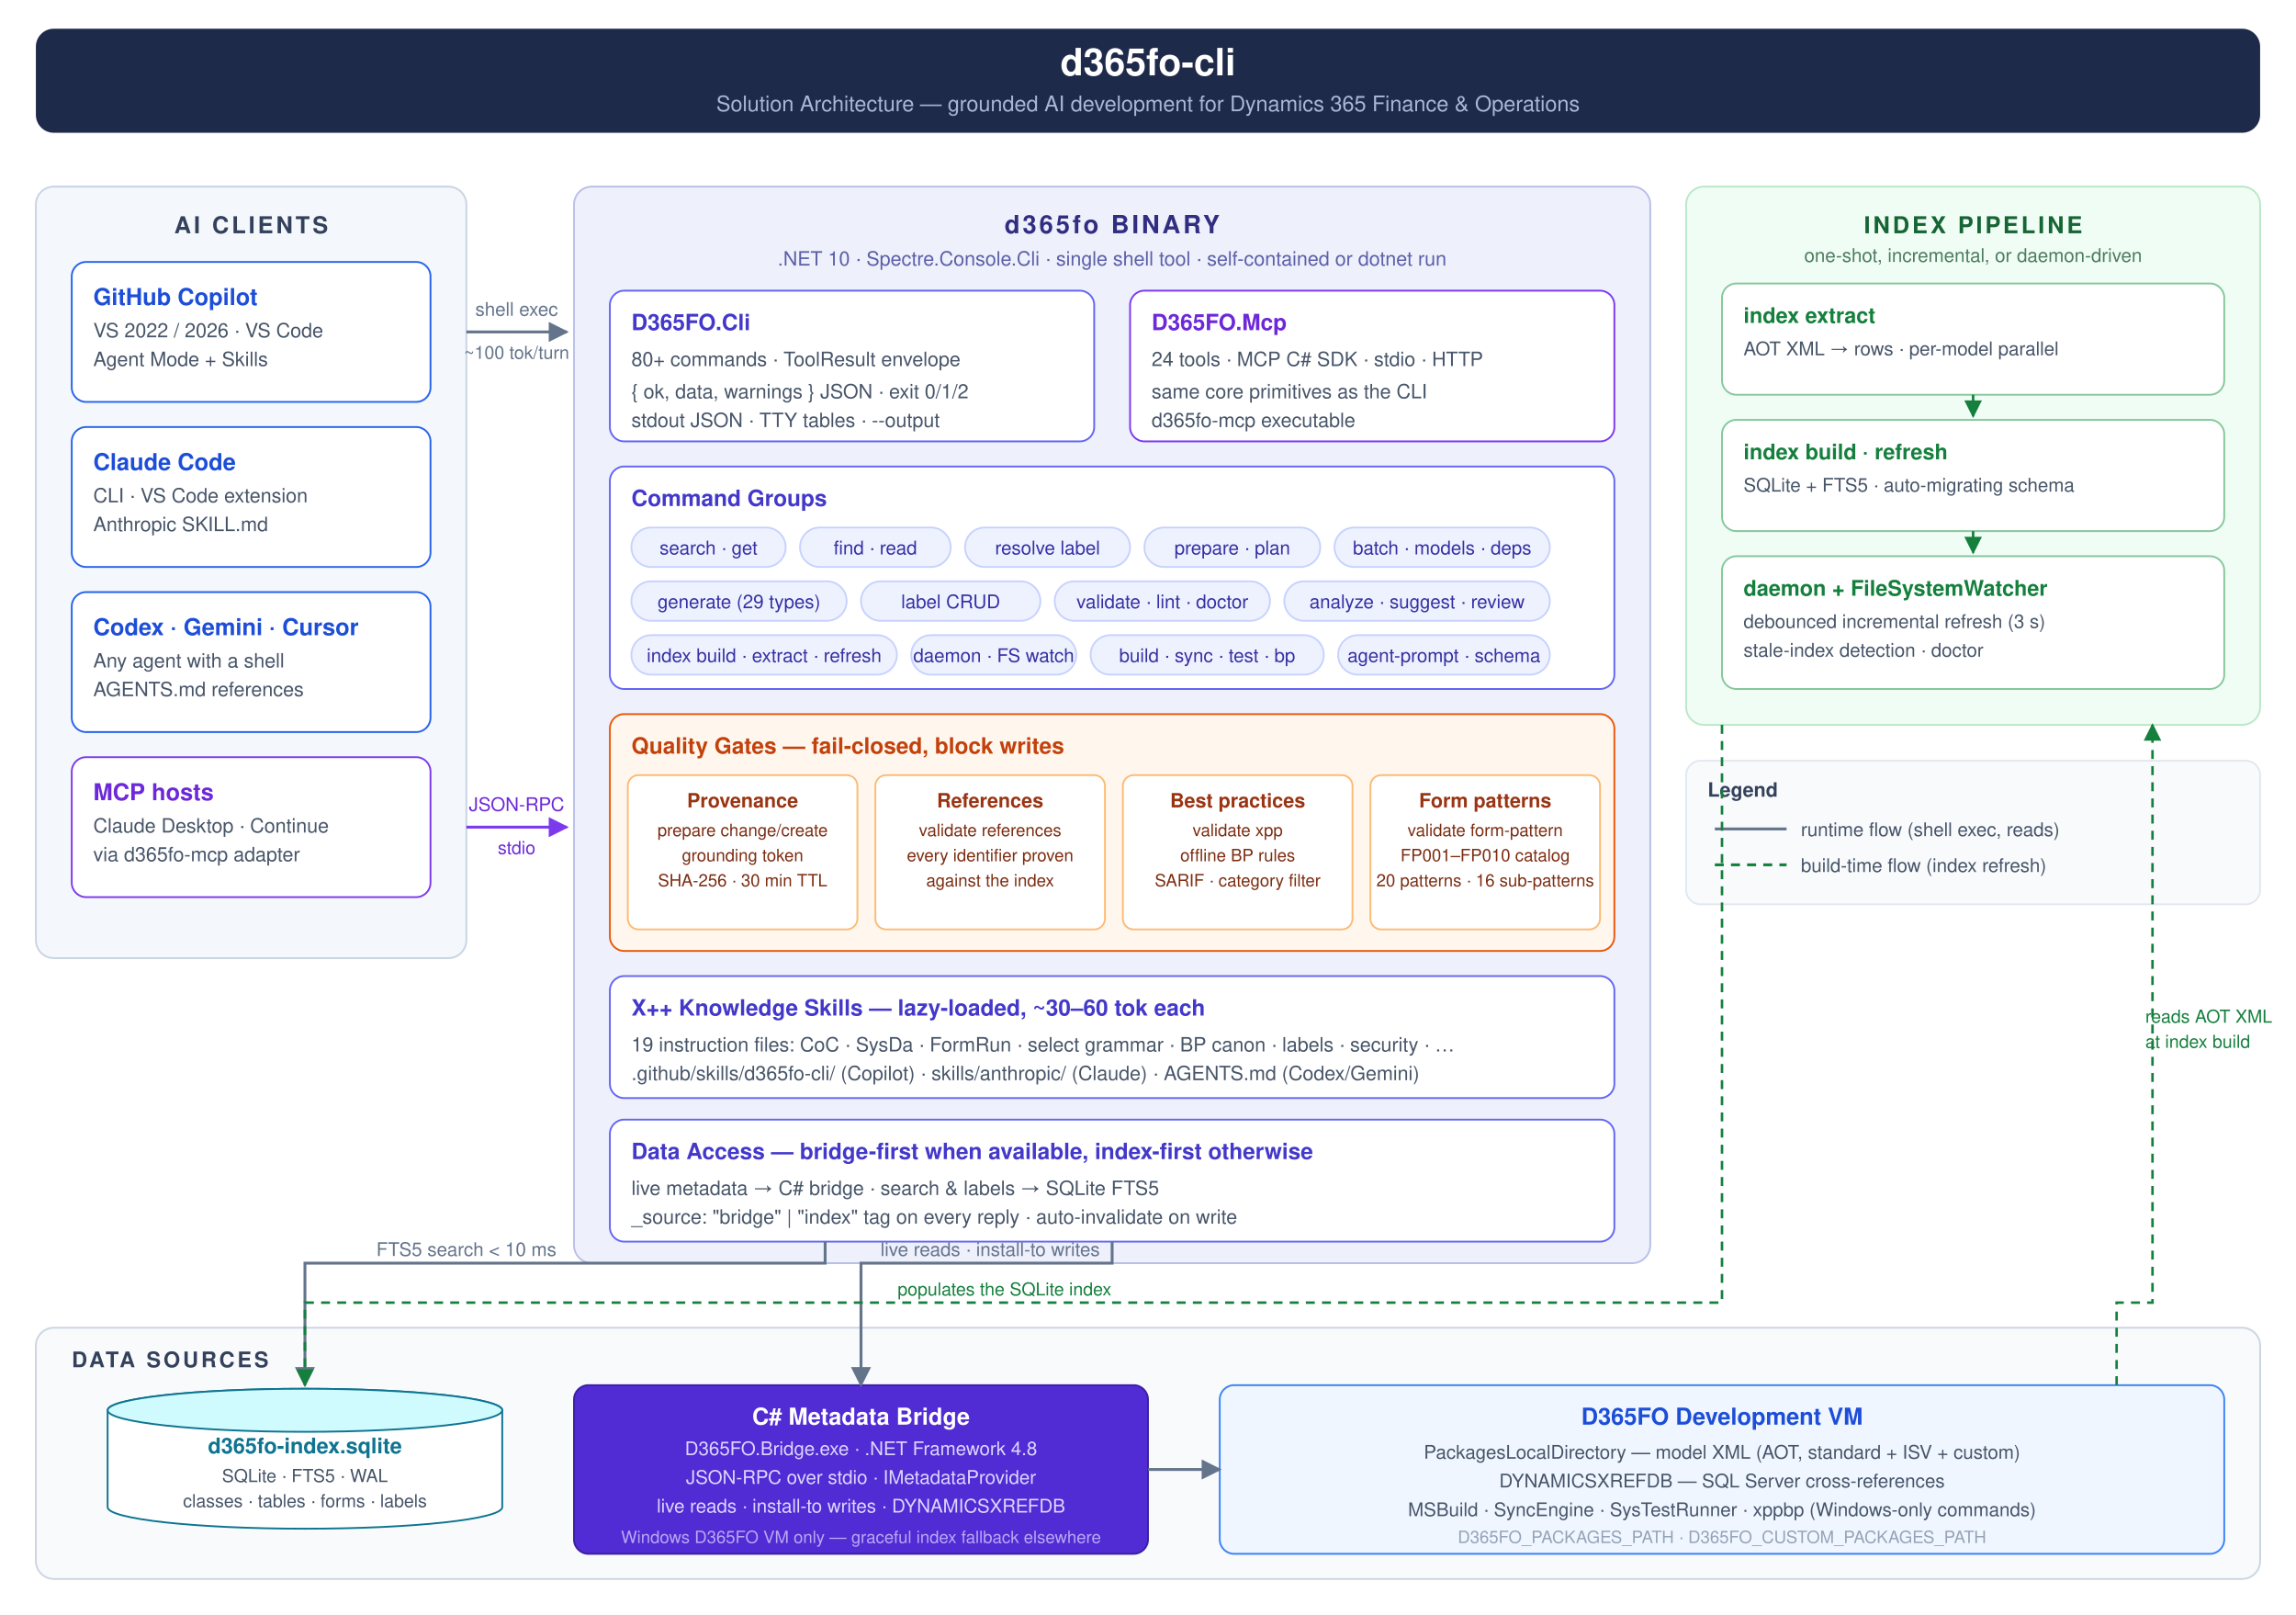
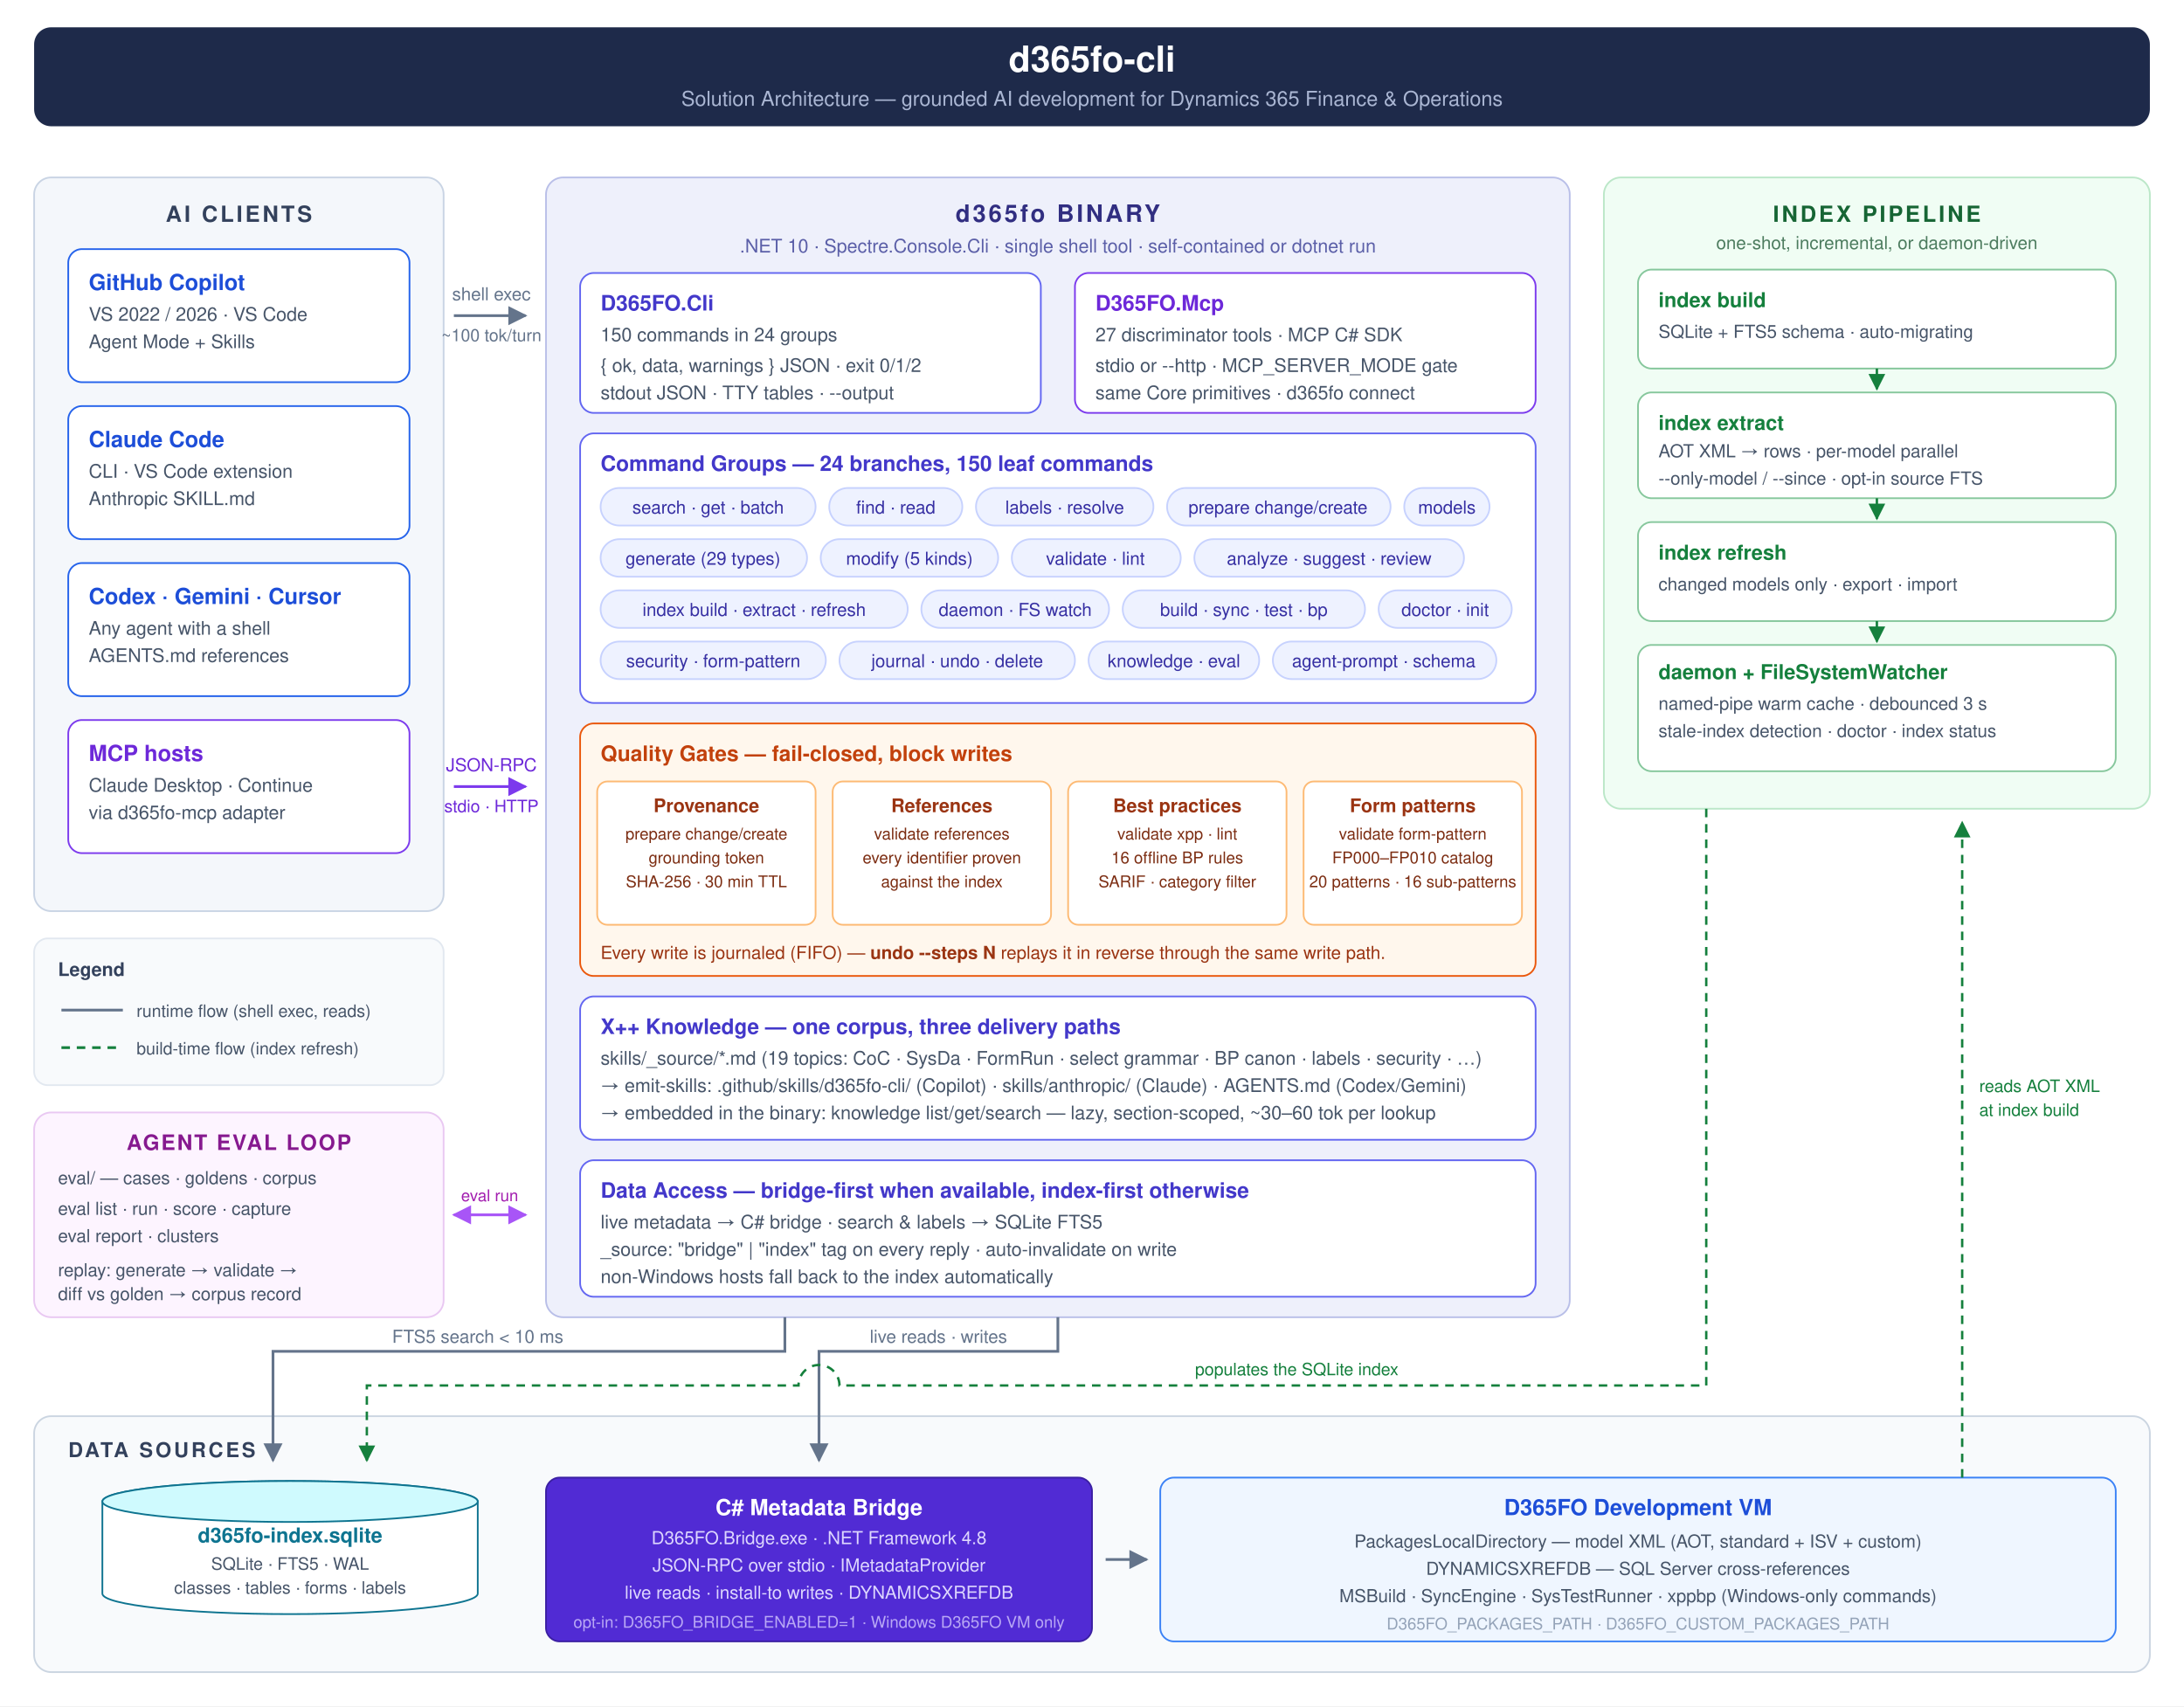
- <svg xmlns="http://www.w3.org/2000/svg" viewBox="0 0 1280 900" font-family="'Segoe UI', Helvetica, Arial, sans-serif">
+ <svg xmlns="http://www.w3.org/2000/svg" viewBox="0 0 1280 1000" font-family="'Segoe UI', Helvetica, Arial, sans-serif">
  <defs>
    <marker id="arrow" viewBox="0 0 10 10" refX="9" refY="5" markerWidth="7" markerHeight="7" orient="auto-start-reverse">
      <path d="M0 0 L10 5 L0 10 z" fill="#64748b" />
    </marker>
    <marker id="arrowGreen" viewBox="0 0 10 10" refX="9" refY="5" markerWidth="7" markerHeight="7" orient="auto-start-reverse">
      <path d="M0 0 L10 5 L0 10 z" fill="#15803d" />
    </marker>
    <marker id="arrowPurple" viewBox="0 0 10 10" refX="9" refY="5" markerWidth="7" markerHeight="7" orient="auto-start-reverse">
      <path d="M0 0 L10 5 L0 10 z" fill="#7c3aed" />
    </marker>
+     <marker id="arrowPink" viewBox="0 0 10 10" refX="9" refY="5" markerWidth="7" markerHeight="7" orient="auto-start-reverse">
+       <path d="M0 0 L10 5 L0 10 z" fill="#a855f7" />
+     </marker>
  </defs>
-   <rect x="0" y="0" width="1280" height="900" fill="#ffffff" />
+   <rect x="0" y="0" width="1280" height="1000" fill="#ffffff" />
  <rect x="20" y="16" width="1240" height="58" rx="10" fill="#1e2a4a" />
  <text x="640" y="42" text-anchor="middle" font-size="21" font-weight="700" fill="#ffffff">d365fo-cli</text>
  <text x="640" y="62" text-anchor="middle" font-size="12" fill="#aab6d3">Solution Architecture — grounded AI development for Dynamics 365 Finance &amp; Operations</text>
  <rect x="20" y="104" width="240" height="430" rx="10" fill="#f4f7fb" stroke="#c9d4e4" />
  <text x="140" y="130" text-anchor="middle" font-size="13" font-weight="700" fill="#33415c" letter-spacing="1.5">AI CLIENTS</text>
  <rect x="40" y="146" width="200" height="78" rx="8" fill="#ffffff" stroke="#2563eb" />
  <text x="52" y="170" font-size="13" font-weight="600" fill="#1d4ed8">GitHub Copilot</text>
  <text x="52" y="188" font-size="11" fill="#475569">VS 2022 / 2026 · VS Code</text>
  <text x="52" y="204" font-size="11" fill="#475569">Agent Mode + Skills</text>
  <rect x="40" y="238" width="200" height="78" rx="8" fill="#ffffff" stroke="#2563eb" />
  <text x="52" y="262" font-size="13" font-weight="600" fill="#1d4ed8">Claude Code</text>
  <text x="52" y="280" font-size="11" fill="#475569">CLI · VS Code extension</text>
  <text x="52" y="296" font-size="11" fill="#475569">Anthropic SKILL.md</text>
  <rect x="40" y="330" width="200" height="78" rx="8" fill="#ffffff" stroke="#2563eb" />
  <text x="52" y="354" font-size="13" font-weight="600" fill="#1d4ed8">Codex · Gemini · Cursor</text>
  <text x="52" y="372" font-size="11" fill="#475569">Any agent with a shell</text>
  <text x="52" y="388" font-size="11" fill="#475569">AGENTS.md references</text>
  <rect x="40" y="422" width="200" height="78" rx="8" fill="#ffffff" stroke="#7c3aed" />
  <text x="52" y="446" font-size="13" font-weight="600" fill="#6d28d9">MCP hosts</text>
  <text x="52" y="464" font-size="11" fill="#475569">Claude Desktop · Continue</text>
  <text x="52" y="480" font-size="11" fill="#475569">via d365fo-mcp adapter</text>
-   <line x1="260" y1="185" x2="316" y2="185" stroke="#64748b" stroke-width="1.6" marker-end="url(#arrow)" />
+   <line x1="266" y1="185" x2="308" y2="185" stroke="#64748b" stroke-width="1.6" marker-end="url(#arrow)" />
  <text x="288" y="176" text-anchor="middle" font-size="10.5" fill="#64748b">shell exec</text>
  <text x="288" y="200" text-anchor="middle" font-size="10" fill="#64748b">~100 tok/turn</text>
-   <line x1="260" y1="461" x2="316" y2="461" stroke="#7c3aed" stroke-width="1.6" marker-end="url(#arrowPurple)" />
+   <line x1="266" y1="461" x2="308" y2="461" stroke="#7c3aed" stroke-width="1.6" marker-end="url(#arrowPurple)" />
  <text x="288" y="452" text-anchor="middle" font-size="10.5" fill="#6d28d9">JSON-RPC</text>
-   <text x="288" y="476" text-anchor="middle" font-size="10" fill="#6d28d9">stdio</text>
-   <rect x="320" y="104" width="600" height="600" rx="10" fill="#eef0fb" stroke="#b9bfe8" />
+   <text x="288" y="476" text-anchor="middle" font-size="10" fill="#6d28d9">stdio · HTTP</text>
+   <rect x="20" y="550" width="240" height="86" rx="8" fill="#f8fafc" stroke="#e2e8f0" />
+   <text x="34" y="572" font-size="11" font-weight="600" fill="#33415c">Legend</text>
+   <line x1="36" y1="592" x2="72" y2="592" stroke="#64748b" stroke-width="1.6" />
+   <text x="80" y="596" font-size="10" fill="#475569">runtime flow (shell exec, reads)</text>
+   <line x1="36" y1="614" x2="72" y2="614" stroke="#15803d" stroke-width="1.6" stroke-dasharray="5 4" />
+   <text x="80" y="618" font-size="10" fill="#475569">build-time flow (index refresh)</text>
+   <rect x="20" y="652" width="240" height="120" rx="10" fill="#fdf4ff" stroke="#e9c8f2" />
+   <text x="140" y="674" text-anchor="middle" font-size="12.5" font-weight="700" fill="#86198f" letter-spacing="1">AGENT EVAL LOOP</text>
+   <text x="34" y="694" font-size="10.5" fill="#475569">eval/ — cases · goldens · corpus</text>
+   <text x="34" y="712" font-size="10.5" fill="#475569">eval list · run · score · capture</text>
+   <text x="34" y="728" font-size="10.5" fill="#475569">eval report · clusters</text>
+   <text x="34" y="748" font-size="10.5" fill="#475569">replay: generate → validate →</text>
+   <text x="34" y="762" font-size="10.5" fill="#475569">diff vs golden → corpus record</text>
+   <line x1="266" y1="712" x2="308" y2="712" stroke="#a855f7" stroke-width="1.6" marker-start="url(#arrowPink)" marker-end="url(#arrowPink)" />
+   <text x="287" y="704" text-anchor="middle" font-size="9.5" fill="#a21caf">eval run</text>
+   <rect x="320" y="104" width="600" height="668" rx="10" fill="#eef0fb" stroke="#b9bfe8" />
  <text x="620" y="130" text-anchor="middle" font-size="14" font-weight="700" fill="#312e81" letter-spacing="1.5">d365fo BINARY</text>
  <text x="620" y="148" text-anchor="middle" font-size="11" fill="#5b5fa8">.NET 10 · Spectre.Console.Cli · single shell tool · self-contained or dotnet run</text>
-   <rect x="340" y="162" width="270" height="84" rx="8" fill="#ffffff" stroke="#6366f1" />
-   <text x="352" y="184" font-size="12.5" font-weight="600" fill="#4338ca">D365FO.Cli</text>
-   <text x="352" y="204" font-size="11" fill="#475569">80+ commands · ToolResult envelope</text>
-   <text x="352" y="222" font-size="11" fill="#475569">{ ok, data, warnings } JSON · exit 0/1/2</text>
-   <text x="352" y="238" font-size="11" fill="#475569">stdout JSON · TTY tables · --output</text>
-   <rect x="630" y="162" width="270" height="84" rx="8" fill="#ffffff" stroke="#7c3aed" />
-   <text x="642" y="184" font-size="12.5" font-weight="600" fill="#6d28d9">D365FO.Mcp</text>
-   <text x="642" y="204" font-size="11" fill="#475569">24 tools · MCP C# SDK · stdio · HTTP</text>
-   <text x="642" y="222" font-size="11" fill="#475569">same core primitives as the CLI</text>
-   <text x="642" y="238" font-size="11" fill="#475569">d365fo-mcp executable</text>
-   <rect x="340" y="260" width="560" height="124" rx="8" fill="#ffffff" stroke="#6366f1" />
-   <text x="352" y="282" font-size="12.5" font-weight="600" fill="#4338ca">Command Groups</text>
-   <rect x="352" y="294" width="86" height="22" rx="11" fill="#eef2ff" stroke="#c7d2fe" />
-   <text x="395" y="309" text-anchor="middle" font-size="10.5" fill="#3730a3">search · get</text>
-   <rect x="446" y="294" width="84" height="22" rx="11" fill="#eef2ff" stroke="#c7d2fe" />
-   <text x="488" y="309" text-anchor="middle" font-size="10.5" fill="#3730a3">find · read</text>
-   <rect x="538" y="294" width="92" height="22" rx="11" fill="#eef2ff" stroke="#c7d2fe" />
-   <text x="584" y="309" text-anchor="middle" font-size="10.5" fill="#3730a3">resolve label</text>
-   <rect x="638" y="294" width="98" height="22" rx="11" fill="#eef2ff" stroke="#c7d2fe" />
-   <text x="687" y="309" text-anchor="middle" font-size="10.5" fill="#3730a3">prepare · plan</text>
-   <rect x="744" y="294" width="120" height="22" rx="11" fill="#eef2ff" stroke="#c7d2fe" />
-   <text x="804" y="309" text-anchor="middle" font-size="10.5" fill="#3730a3">batch · models · deps</text>
-   <rect x="352" y="324" width="120" height="22" rx="11" fill="#eef2ff" stroke="#c7d2fe" />
-   <text x="412" y="339" text-anchor="middle" font-size="10.5" fill="#3730a3">generate (29 types)</text>
-   <rect x="480" y="324" width="100" height="22" rx="11" fill="#eef2ff" stroke="#c7d2fe" />
-   <text x="530" y="339" text-anchor="middle" font-size="10.5" fill="#3730a3">label CRUD</text>
-   <rect x="588" y="324" width="120" height="22" rx="11" fill="#eef2ff" stroke="#c7d2fe" />
-   <text x="648" y="339" text-anchor="middle" font-size="10.5" fill="#3730a3">validate · lint · doctor</text>
-   <rect x="716" y="324" width="148" height="22" rx="11" fill="#eef2ff" stroke="#c7d2fe" />
-   <text x="790" y="339" text-anchor="middle" font-size="10.5" fill="#3730a3">analyze · suggest · review</text>
-   <rect x="352" y="354" width="148" height="22" rx="11" fill="#eef2ff" stroke="#c7d2fe" />
-   <text x="426" y="369" text-anchor="middle" font-size="10.5" fill="#3730a3">index build · extract · refresh</text>
-   <rect x="508" y="354" width="92" height="22" rx="11" fill="#eef2ff" stroke="#c7d2fe" />
-   <text x="554" y="369" text-anchor="middle" font-size="10.5" fill="#3730a3">daemon · FS watch</text>
-   <rect x="608" y="354" width="130" height="22" rx="11" fill="#eef2ff" stroke="#c7d2fe" />
-   <text x="673" y="369" text-anchor="middle" font-size="10.5" fill="#3730a3">build · sync · test · bp</text>
-   <rect x="746" y="354" width="118" height="22" rx="11" fill="#eef2ff" stroke="#c7d2fe" />
-   <text x="805" y="369" text-anchor="middle" font-size="10.5" fill="#3730a3">agent-prompt · schema</text>
-   <rect x="340" y="398" width="560" height="132" rx="8" fill="#fff7ed" stroke="#ea580c" />
-   <text x="352" y="420" font-size="12.5" font-weight="600" fill="#c2410c">Quality Gates — fail-closed, block writes</text>
-   <rect x="350" y="432" width="128" height="86" rx="6" fill="#ffffff" stroke="#fdba74" />
-   <text x="414" y="450" text-anchor="middle" font-size="11" font-weight="600" fill="#9a3412">Provenance</text>
-   <text x="414" y="466" text-anchor="middle" font-size="9.5" fill="#7c2d12">prepare change/create</text>
-   <text x="414" y="480" text-anchor="middle" font-size="9.5" fill="#7c2d12">grounding token</text>
-   <text x="414" y="494" text-anchor="middle" font-size="9.5" fill="#7c2d12">SHA-256 · 30 min TTL</text>
-   <rect x="488" y="432" width="128" height="86" rx="6" fill="#ffffff" stroke="#fdba74" />
-   <text x="552" y="450" text-anchor="middle" font-size="11" font-weight="600" fill="#9a3412">References</text>
-   <text x="552" y="466" text-anchor="middle" font-size="9.5" fill="#7c2d12">validate references</text>
-   <text x="552" y="480" text-anchor="middle" font-size="9.5" fill="#7c2d12">every identifier proven</text>
-   <text x="552" y="494" text-anchor="middle" font-size="9.5" fill="#7c2d12">against the index</text>
-   <rect x="626" y="432" width="128" height="86" rx="6" fill="#ffffff" stroke="#fdba74" />
-   <text x="690" y="450" text-anchor="middle" font-size="11" font-weight="600" fill="#9a3412">Best practices</text>
-   <text x="690" y="466" text-anchor="middle" font-size="9.5" fill="#7c2d12">validate xpp</text>
-   <text x="690" y="480" text-anchor="middle" font-size="9.5" fill="#7c2d12">offline BP rules</text>
-   <text x="690" y="494" text-anchor="middle" font-size="9.5" fill="#7c2d12">SARIF · category filter</text>
-   <rect x="764" y="432" width="128" height="86" rx="6" fill="#ffffff" stroke="#fdba74" />
-   <text x="828" y="450" text-anchor="middle" font-size="11" font-weight="600" fill="#9a3412">Form patterns</text>
-   <text x="828" y="466" text-anchor="middle" font-size="9.5" fill="#7c2d12">validate form-pattern</text>
-   <text x="828" y="480" text-anchor="middle" font-size="9.5" fill="#7c2d12">FP001–FP010 catalog</text>
-   <text x="828" y="494" text-anchor="middle" font-size="9.5" fill="#7c2d12">20 patterns · 16 sub-patterns</text>
-   <rect x="340" y="544" width="560" height="68" rx="8" fill="#ffffff" stroke="#6366f1" />
-   <text x="352" y="566" font-size="12.5" font-weight="600" fill="#4338ca">X++ Knowledge Skills — lazy-loaded, ~30–60 tok each</text>
-   <text x="352" y="586" font-size="11" fill="#475569">19 instruction files: CoC · SysDa · FormRun · select grammar · BP canon · labels · security · …</text>
-   <text x="352" y="602" font-size="11" fill="#475569">.github/skills/d365fo-cli/ (Copilot) · skills/anthropic/ (Claude) · AGENTS.md (Codex/Gemini)</text>
-   <rect x="340" y="624" width="560" height="68" rx="8" fill="#ffffff" stroke="#6366f1" />
-   <text x="352" y="646" font-size="12.5" font-weight="600" fill="#4338ca">Data Access — bridge-first when available, index-first otherwise</text>
-   <text x="352" y="666" font-size="11" fill="#475569">live metadata → C# bridge  ·  search &amp; labels → SQLite FTS5</text>
-   <text x="352" y="682" font-size="11" fill="#475569">_source: "bridge" | "index" tag on every reply · auto-invalidate on write</text>
-   <rect x="940" y="104" width="320" height="300" rx="10" fill="#f0fdf4" stroke="#bbe7c8" />
+   <rect x="340" y="160" width="270" height="82" rx="8" fill="#ffffff" stroke="#6366f1" />
+   <text x="352" y="182" font-size="12.5" font-weight="600" fill="#4338ca">D365FO.Cli</text>
+   <text x="352" y="200" font-size="11" fill="#475569">150 commands in 24 groups</text>
+   <text x="352" y="218" font-size="11" fill="#475569">{ ok, data, warnings } JSON · exit 0/1/2</text>
+   <text x="352" y="234" font-size="11" fill="#475569">stdout JSON · TTY tables · --output</text>
+   <rect x="630" y="160" width="270" height="82" rx="8" fill="#ffffff" stroke="#7c3aed" />
+   <text x="642" y="182" font-size="12.5" font-weight="600" fill="#6d28d9">D365FO.Mcp</text>
+   <text x="642" y="200" font-size="11" fill="#475569">27 discriminator tools · MCP C# SDK</text>
+   <text x="642" y="218" font-size="11" fill="#475569">stdio or --http · MCP_SERVER_MODE gate</text>
+   <text x="642" y="234" font-size="11" fill="#475569">same Core primitives · d365fo connect</text>
+   <rect x="340" y="254" width="560" height="158" rx="8" fill="#ffffff" stroke="#6366f1" />
+   <text x="352" y="276" font-size="12.5" font-weight="600" fill="#4338ca">Command Groups — 24 branches, 150 leaf commands</text>
+   <rect x="352" y="286" width="126" height="22" rx="11" fill="#eef2ff" stroke="#c7d2fe" />
+   <text x="415" y="301" text-anchor="middle" font-size="10.5" fill="#3730a3">search · get · batch</text>
+   <rect x="486" y="286" width="78" height="22" rx="11" fill="#eef2ff" stroke="#c7d2fe" />
+   <text x="525" y="301" text-anchor="middle" font-size="10.5" fill="#3730a3">find · read</text>
+   <rect x="572" y="286" width="104" height="22" rx="11" fill="#eef2ff" stroke="#c7d2fe" />
+   <text x="624" y="301" text-anchor="middle" font-size="10.5" fill="#3730a3">labels · resolve</text>
+   <rect x="684" y="286" width="131" height="22" rx="11" fill="#eef2ff" stroke="#c7d2fe" />
+   <text x="749" y="301" text-anchor="middle" font-size="10.5" fill="#3730a3">prepare change/create</text>
+   <rect x="823" y="286" width="50" height="22" rx="11" fill="#eef2ff" stroke="#c7d2fe" />
+   <text x="848" y="301" text-anchor="middle" font-size="10.5" fill="#3730a3">models</text>
+   <rect x="352" y="316" width="121" height="22" rx="11" fill="#eef2ff" stroke="#c7d2fe" />
+   <text x="412" y="331" text-anchor="middle" font-size="10.5" fill="#3730a3">generate (29 types)</text>
+   <rect x="481" y="316" width="104" height="22" rx="11" fill="#eef2ff" stroke="#c7d2fe" />
+   <text x="533" y="331" text-anchor="middle" font-size="10.5" fill="#3730a3">modify (5 kinds)</text>
+   <rect x="593" y="316" width="99" height="22" rx="11" fill="#eef2ff" stroke="#c7d2fe" />
+   <text x="642" y="331" text-anchor="middle" font-size="10.5" fill="#3730a3">validate · lint</text>
+   <rect x="700" y="316" width="158" height="22" rx="11" fill="#eef2ff" stroke="#c7d2fe" />
+   <text x="779" y="331" text-anchor="middle" font-size="10.5" fill="#3730a3">analyze · suggest · review</text>
+   <rect x="352" y="346" width="180" height="22" rx="11" fill="#eef2ff" stroke="#c7d2fe" />
+   <text x="442" y="361" text-anchor="middle" font-size="10.5" fill="#3730a3">index build · extract · refresh</text>
+   <rect x="540" y="346" width="110" height="22" rx="11" fill="#eef2ff" stroke="#c7d2fe" />
+   <text x="595" y="361" text-anchor="middle" font-size="10.5" fill="#3730a3">daemon · FS watch</text>
+   <rect x="658" y="346" width="142" height="22" rx="11" fill="#eef2ff" stroke="#c7d2fe" />
+   <text x="729" y="361" text-anchor="middle" font-size="10.5" fill="#3730a3">build · sync · test · bp</text>
+   <rect x="808" y="346" width="78" height="22" rx="11" fill="#eef2ff" stroke="#c7d2fe" />
+   <text x="847" y="361" text-anchor="middle" font-size="10.5" fill="#3730a3">doctor · init</text>
+   <rect x="352" y="376" width="132" height="22" rx="11" fill="#eef2ff" stroke="#c7d2fe" />
+   <text x="418" y="391" text-anchor="middle" font-size="10.5" fill="#3730a3">security · form-pattern</text>
+   <rect x="492" y="376" width="138" height="22" rx="11" fill="#eef2ff" stroke="#c7d2fe" />
+   <text x="561" y="391" text-anchor="middle" font-size="10.5" fill="#3730a3">journal · undo · delete</text>
+   <rect x="638" y="376" width="100" height="22" rx="11" fill="#eef2ff" stroke="#c7d2fe" />
+   <text x="688" y="391" text-anchor="middle" font-size="10.5" fill="#3730a3">knowledge · eval</text>
+   <rect x="746" y="376" width="131" height="22" rx="11" fill="#eef2ff" stroke="#c7d2fe" />
+   <text x="811" y="391" text-anchor="middle" font-size="10.5" fill="#3730a3">agent-prompt · schema</text>
+   <rect x="340" y="424" width="560" height="148" rx="8" fill="#fff7ed" stroke="#ea580c" />
+   <text x="352" y="446" font-size="12.5" font-weight="600" fill="#c2410c">Quality Gates — fail-closed, block writes</text>
+   <rect x="350" y="458" width="128" height="84" rx="6" fill="#ffffff" stroke="#fdba74" />
+   <text x="414" y="476" text-anchor="middle" font-size="11" font-weight="600" fill="#9a3412">Provenance</text>
+   <text x="414" y="492" text-anchor="middle" font-size="9.5" fill="#7c2d12">prepare change/create</text>
+   <text x="414" y="506" text-anchor="middle" font-size="9.5" fill="#7c2d12">grounding token</text>
+   <text x="414" y="520" text-anchor="middle" font-size="9.5" fill="#7c2d12">SHA-256 · 30 min TTL</text>
+   <rect x="488" y="458" width="128" height="84" rx="6" fill="#ffffff" stroke="#fdba74" />
+   <text x="552" y="476" text-anchor="middle" font-size="11" font-weight="600" fill="#9a3412">References</text>
+   <text x="552" y="492" text-anchor="middle" font-size="9.5" fill="#7c2d12">validate references</text>
+   <text x="552" y="506" text-anchor="middle" font-size="9.5" fill="#7c2d12">every identifier proven</text>
+   <text x="552" y="520" text-anchor="middle" font-size="9.5" fill="#7c2d12">against the index</text>
+   <rect x="626" y="458" width="128" height="84" rx="6" fill="#ffffff" stroke="#fdba74" />
+   <text x="690" y="476" text-anchor="middle" font-size="11" font-weight="600" fill="#9a3412">Best practices</text>
+   <text x="690" y="492" text-anchor="middle" font-size="9.5" fill="#7c2d12">validate xpp · lint</text>
+   <text x="690" y="506" text-anchor="middle" font-size="9.5" fill="#7c2d12">16 offline BP rules</text>
+   <text x="690" y="520" text-anchor="middle" font-size="9.5" fill="#7c2d12">SARIF · category filter</text>
+   <rect x="764" y="458" width="128" height="84" rx="6" fill="#ffffff" stroke="#fdba74" />
+   <text x="828" y="476" text-anchor="middle" font-size="11" font-weight="600" fill="#9a3412">Form patterns</text>
+   <text x="828" y="492" text-anchor="middle" font-size="9.5" fill="#7c2d12">validate form-pattern</text>
+   <text x="828" y="506" text-anchor="middle" font-size="9.5" fill="#7c2d12">FP000–FP010 catalog</text>
+   <text x="828" y="520" text-anchor="middle" font-size="9.5" fill="#7c2d12">20 patterns · 16 sub-patterns</text>
+   <text x="352" y="562" font-size="10.5" fill="#9a3412">Every write is journaled (FIFO) — <tspan font-weight="600">undo --steps N</tspan> replays it in reverse through the same write path.</text>
+   <rect x="340" y="584" width="560" height="84" rx="8" fill="#ffffff" stroke="#6366f1" />
+   <text x="352" y="606" font-size="12.5" font-weight="600" fill="#4338ca">X++ Knowledge — one corpus, three delivery paths</text>
+   <text x="352" y="624" font-size="11" fill="#475569">skills/_source/*.md (19 topics: CoC · SysDa · FormRun · select grammar · BP canon · labels · security · …)</text>
+   <text x="352" y="640" font-size="11" fill="#475569">→ emit-skills: .github/skills/d365fo-cli/ (Copilot) · skills/anthropic/ (Claude) · AGENTS.md (Codex/Gemini)</text>
+   <text x="352" y="656" font-size="11" fill="#475569">→ embedded in the binary: knowledge list/get/search — lazy, section-scoped, ~30–60 tok per lookup</text>
+   <rect x="340" y="680" width="560" height="80" rx="8" fill="#ffffff" stroke="#6366f1" />
+   <text x="352" y="702" font-size="12.5" font-weight="600" fill="#4338ca">Data Access — bridge-first when available, index-first otherwise</text>
+   <text x="352" y="720" font-size="11" fill="#475569">live metadata → C# bridge  ·  search &amp; labels → SQLite FTS5</text>
+   <text x="352" y="736" font-size="11" fill="#475569">_source: "bridge" | "index" tag on every reply · auto-invalidate on write</text>
+   <text x="352" y="752" font-size="11" fill="#475569">non-Windows hosts fall back to the index automatically</text>
+   <rect x="940" y="104" width="320" height="370" rx="10" fill="#f0fdf4" stroke="#bbe7c8" />
  <text x="1100" y="130" text-anchor="middle" font-size="13" font-weight="700" fill="#166534" letter-spacing="1.5">INDEX PIPELINE</text>
  <text x="1100" y="146" text-anchor="middle" font-size="10.5" fill="#4d7c5f">one-shot, incremental, or daemon-driven</text>
-   <rect x="960" y="158" width="280" height="62" rx="8" fill="#ffffff" stroke="#86c79c" />
-   <text x="972" y="180" font-size="12" font-weight="600" fill="#15803d">index extract</text>
-   <text x="972" y="198" font-size="10.5" fill="#475569">AOT XML → rows · per-model parallel</text>
-   <line x1="1100" y1="220" x2="1100" y2="232" stroke="#15803d" stroke-width="1.4" marker-end="url(#arrowGreen)" />
-   <rect x="960" y="234" width="280" height="62" rx="8" fill="#ffffff" stroke="#86c79c" />
-   <text x="972" y="256" font-size="12" font-weight="600" fill="#15803d">index build · refresh</text>
-   <text x="972" y="274" font-size="10.5" fill="#475569">SQLite + FTS5 · auto-migrating schema</text>
-   <line x1="1100" y1="296" x2="1100" y2="308" stroke="#15803d" stroke-width="1.4" marker-end="url(#arrowGreen)" />
-   <rect x="960" y="310" width="280" height="74" rx="8" fill="#ffffff" stroke="#86c79c" />
-   <text x="972" y="332" font-size="12" font-weight="600" fill="#15803d">daemon + FileSystemWatcher</text>
-   <text x="972" y="350" font-size="10.5" fill="#475569">debounced incremental refresh (3 s)</text>
-   <text x="972" y="366" font-size="10.5" fill="#475569">stale-index detection · doctor</text>
-   <rect x="940" y="424" width="320" height="80" rx="8" fill="#f8fafc" stroke="#e2e8f0" />
-   <text x="952" y="444" font-size="11" font-weight="600" fill="#33415c">Legend</text>
-   <line x1="956" y1="462" x2="996" y2="462" stroke="#64748b" stroke-width="1.6" />
-   <text x="1004" y="466" font-size="10.5" fill="#475569">runtime flow (shell exec, reads)</text>
-   <line x1="956" y1="482" x2="996" y2="482" stroke="#15803d" stroke-width="1.6" stroke-dasharray="5 4" />
-   <text x="1004" y="486" font-size="10.5" fill="#475569">build-time flow (index refresh)</text>
-   <rect x="20" y="740" width="1240" height="140" rx="10" fill="#f8fafc" stroke="#cbd5e1" />
-   <text x="40" y="762" font-size="12" font-weight="700" fill="#33415c" letter-spacing="1.5">DATA SOURCES</text>
-   <path d="M60 786 a110 12 0 0 1 220 0 v54 a110 12 0 0 1 -220 0 z" fill="#ffffff" stroke="#0e7490" />
-   <ellipse cx="170" cy="786" rx="110" ry="12" fill="#cffafe" stroke="#0e7490" />
-   <text x="170" y="810" text-anchor="middle" font-size="12" font-weight="600" fill="#0e7490">d365fo-index.sqlite</text>
-   <text x="170" y="826" text-anchor="middle" font-size="10" fill="#475569">SQLite · FTS5 · WAL</text>
-   <text x="170" y="840" text-anchor="middle" font-size="10" fill="#475569">classes · tables · forms · labels</text>
-   <rect x="320" y="772" width="320" height="94" rx="8" fill="#512BD4" stroke="#3b1fa3" />
-   <text x="480" y="794" text-anchor="middle" font-size="13" font-weight="700" fill="#ffffff">C# Metadata Bridge</text>
-   <text x="480" y="811" text-anchor="middle" font-size="10.5" fill="#ddd6fe">D365FO.Bridge.exe · .NET Framework 4.8</text>
-   <text x="480" y="827" text-anchor="middle" font-size="10.5" fill="#ddd6fe">JSON-RPC over stdio · IMetadataProvider</text>
-   <text x="480" y="843" text-anchor="middle" font-size="10.5" fill="#ddd6fe">live reads · install-to writes · DYNAMICSXREFDB</text>
-   <text x="480" y="860" text-anchor="middle" font-size="9.5" fill="#b9a8f5">Windows D365FO VM only — graceful index fallback elsewhere</text>
-   <rect x="680" y="772" width="560" height="94" rx="8" fill="#eff6ff" stroke="#3b82f6" />
-   <text x="960" y="794" text-anchor="middle" font-size="13" font-weight="700" fill="#1d4ed8">D365FO Development VM</text>
-   <text x="960" y="813" text-anchor="middle" font-size="10.5" fill="#475569">PackagesLocalDirectory — model XML (AOT, standard + ISV + custom)</text>
-   <text x="960" y="829" text-anchor="middle" font-size="10.5" fill="#475569">DYNAMICSXREFDB — SQL Server cross-references</text>
-   <text x="960" y="845" text-anchor="middle" font-size="10.5" fill="#475569">MSBuild · SyncEngine · SysTestRunner · xppbp (Windows-only commands)</text>
-   <text x="960" y="860" text-anchor="middle" font-size="9.5" fill="#94a3b8">D365FO_PACKAGES_PATH · D365FO_CUSTOM_PACKAGES_PATH</text>
-   <path d="M460 692 L460 704 L170 704 L170 772" fill="none" stroke="#64748b" stroke-width="1.6" marker-end="url(#arrow)" />
-   <text x="260" y="700" text-anchor="middle" font-size="10.5" fill="#64748b">FTS5 search &lt; 10 ms</text>
-   <path d="M620 692 L620 704 L480 704 L480 772" fill="none" stroke="#64748b" stroke-width="1.6" marker-end="url(#arrow)" />
-   <text x="552" y="700" text-anchor="middle" font-size="10.5" fill="#64748b">live reads · install-to writes</text>
-   <line x1="640" y1="819" x2="680" y2="819" stroke="#64748b" stroke-width="1.6" marker-end="url(#arrow)" />
-   <path d="M1180 772 L1180 726 L1200 726 L1200 404" fill="none" stroke="#15803d" stroke-width="1.4" stroke-dasharray="5 4" marker-end="url(#arrowGreen)" />
-   <text x="1196" y="570" font-size="10" fill="#15803d">reads AOT XML</text>
-   <text x="1196" y="584" font-size="10" fill="#15803d">at index build</text>
-   <path d="M960 404 L960 726 L170 726 L170 772" fill="none" stroke="#15803d" stroke-width="1.4" stroke-dasharray="5 4" marker-end="url(#arrowGreen)" />
-   <text x="560" y="722" text-anchor="middle" font-size="10" fill="#15803d">populates the SQLite index</text>
+   <rect x="960" y="158" width="280" height="58" rx="8" fill="#ffffff" stroke="#86c79c" />
+   <text x="972" y="180" font-size="12" font-weight="600" fill="#15803d">index build</text>
+   <text x="972" y="198" font-size="10.5" fill="#475569">SQLite + FTS5 schema · auto-migrating</text>
+   <line x1="1100" y1="216" x2="1100" y2="228" stroke="#15803d" stroke-width="1.4" marker-end="url(#arrowGreen)" />
+   <rect x="960" y="230" width="280" height="62" rx="8" fill="#ffffff" stroke="#86c79c" />
+   <text x="972" y="252" font-size="12" font-weight="600" fill="#15803d">index extract</text>
+   <text x="972" y="268" font-size="10.5" fill="#475569">AOT XML → rows · per-model parallel</text>
+   <text x="972" y="284" font-size="10.5" fill="#475569">--only-model / --since · opt-in source FTS</text>
+   <line x1="1100" y1="292" x2="1100" y2="304" stroke="#15803d" stroke-width="1.4" marker-end="url(#arrowGreen)" />
+   <rect x="960" y="306" width="280" height="58" rx="8" fill="#ffffff" stroke="#86c79c" />
+   <text x="972" y="328" font-size="12" font-weight="600" fill="#15803d">index refresh</text>
+   <text x="972" y="346" font-size="10.5" fill="#475569">changed models only · export · import</text>
+   <line x1="1100" y1="364" x2="1100" y2="376" stroke="#15803d" stroke-width="1.4" marker-end="url(#arrowGreen)" />
+   <rect x="960" y="378" width="280" height="74" rx="8" fill="#ffffff" stroke="#86c79c" />
+   <text x="972" y="398" font-size="12" font-weight="600" fill="#15803d">daemon + FileSystemWatcher</text>
+   <text x="972" y="416" font-size="10.5" fill="#475569">named-pipe warm cache · debounced 3 s</text>
+   <text x="972" y="432" font-size="10.5" fill="#475569">stale-index detection · doctor · index status</text>
+   <rect x="20" y="830" width="1240" height="150" rx="10" fill="#f8fafc" stroke="#cbd5e1" />
+   <text x="40" y="854" font-size="12" font-weight="700" fill="#33415c" letter-spacing="1.5">DATA SOURCES</text>
+   <path d="M60 880 a110 12 0 0 1 220 0 v54 a110 12 0 0 1 -220 0 z" fill="#ffffff" stroke="#0e7490" />
+   <ellipse cx="170" cy="880" rx="110" ry="12" fill="#cffafe" stroke="#0e7490" />
+   <text x="170" y="904" text-anchor="middle" font-size="12" font-weight="600" fill="#0e7490">d365fo-index.sqlite</text>
+   <text x="170" y="920" text-anchor="middle" font-size="10" fill="#475569">SQLite · FTS5 · WAL</text>
+   <text x="170" y="934" text-anchor="middle" font-size="10" fill="#475569">classes · tables · forms · labels</text>
+   <rect x="320" y="866" width="320" height="96" rx="8" fill="#512BD4" stroke="#3b1fa3" />
+   <text x="480" y="888" text-anchor="middle" font-size="13" font-weight="700" fill="#ffffff">C# Metadata Bridge</text>
+   <text x="480" y="905" text-anchor="middle" font-size="10.5" fill="#ddd6fe">D365FO.Bridge.exe · .NET Framework 4.8</text>
+   <text x="480" y="921" text-anchor="middle" font-size="10.5" fill="#ddd6fe">JSON-RPC over stdio · IMetadataProvider</text>
+   <text x="480" y="937" text-anchor="middle" font-size="10.5" fill="#ddd6fe">live reads · install-to writes · DYNAMICSXREFDB</text>
+   <text x="480" y="954" text-anchor="middle" font-size="9.5" fill="#b9a8f5">opt-in: D365FO_BRIDGE_ENABLED=1 · Windows D365FO VM only</text>
+   <rect x="680" y="866" width="560" height="96" rx="8" fill="#eff6ff" stroke="#3b82f6" />
+   <text x="960" y="888" text-anchor="middle" font-size="13" font-weight="700" fill="#1d4ed8">D365FO Development VM</text>
+   <text x="960" y="907" text-anchor="middle" font-size="10.5" fill="#475569">PackagesLocalDirectory — model XML (AOT, standard + ISV + custom)</text>
+   <text x="960" y="923" text-anchor="middle" font-size="10.5" fill="#475569">DYNAMICSXREFDB — SQL Server cross-references</text>
+   <text x="960" y="939" text-anchor="middle" font-size="10.5" fill="#475569">MSBuild · SyncEngine · SysTestRunner · xppbp (Windows-only commands)</text>
+   <text x="960" y="955" text-anchor="middle" font-size="9.5" fill="#94a3b8">D365FO_PACKAGES_PATH · D365FO_CUSTOM_PACKAGES_PATH</text>
+   <path d="M460 772 L460 792 L160 792 L160 856" fill="none" stroke="#64748b" stroke-width="1.6" marker-end="url(#arrow)" />
+   <text x="280" y="787" text-anchor="middle" font-size="10.5" fill="#64748b">FTS5 search &lt; 10 ms</text>
+   <path d="M620 772 L620 792 L480 792 L480 856" fill="none" stroke="#64748b" stroke-width="1.6" marker-end="url(#arrow)" />
+   <text x="550" y="787" text-anchor="middle" font-size="10.5" fill="#64748b">live reads · writes</text>
+   <line x1="648" y1="914" x2="672" y2="914" stroke="#64748b" stroke-width="1.6" marker-end="url(#arrow)" />
+   <path d="M1150 866 L1150 482" fill="none" stroke="#15803d" stroke-width="1.4" stroke-dasharray="5 4" marker-end="url(#arrowGreen)" />
+   <text x="1160" y="640" font-size="10" fill="#15803d">reads AOT XML</text>
+   <text x="1160" y="654" font-size="10" fill="#15803d">at index build</text>
+   <path d="M1000 474 L1000 812 L492 812 A 12 12 0 0 0 468 812 L215 812 L215 856" fill="none" stroke="#15803d" stroke-width="1.4" stroke-dasharray="5 4" marker-end="url(#arrowGreen)" />
+   <text x="760" y="806" text-anchor="middle" font-size="10" fill="#15803d">populates the SQLite index</text>
</svg>
